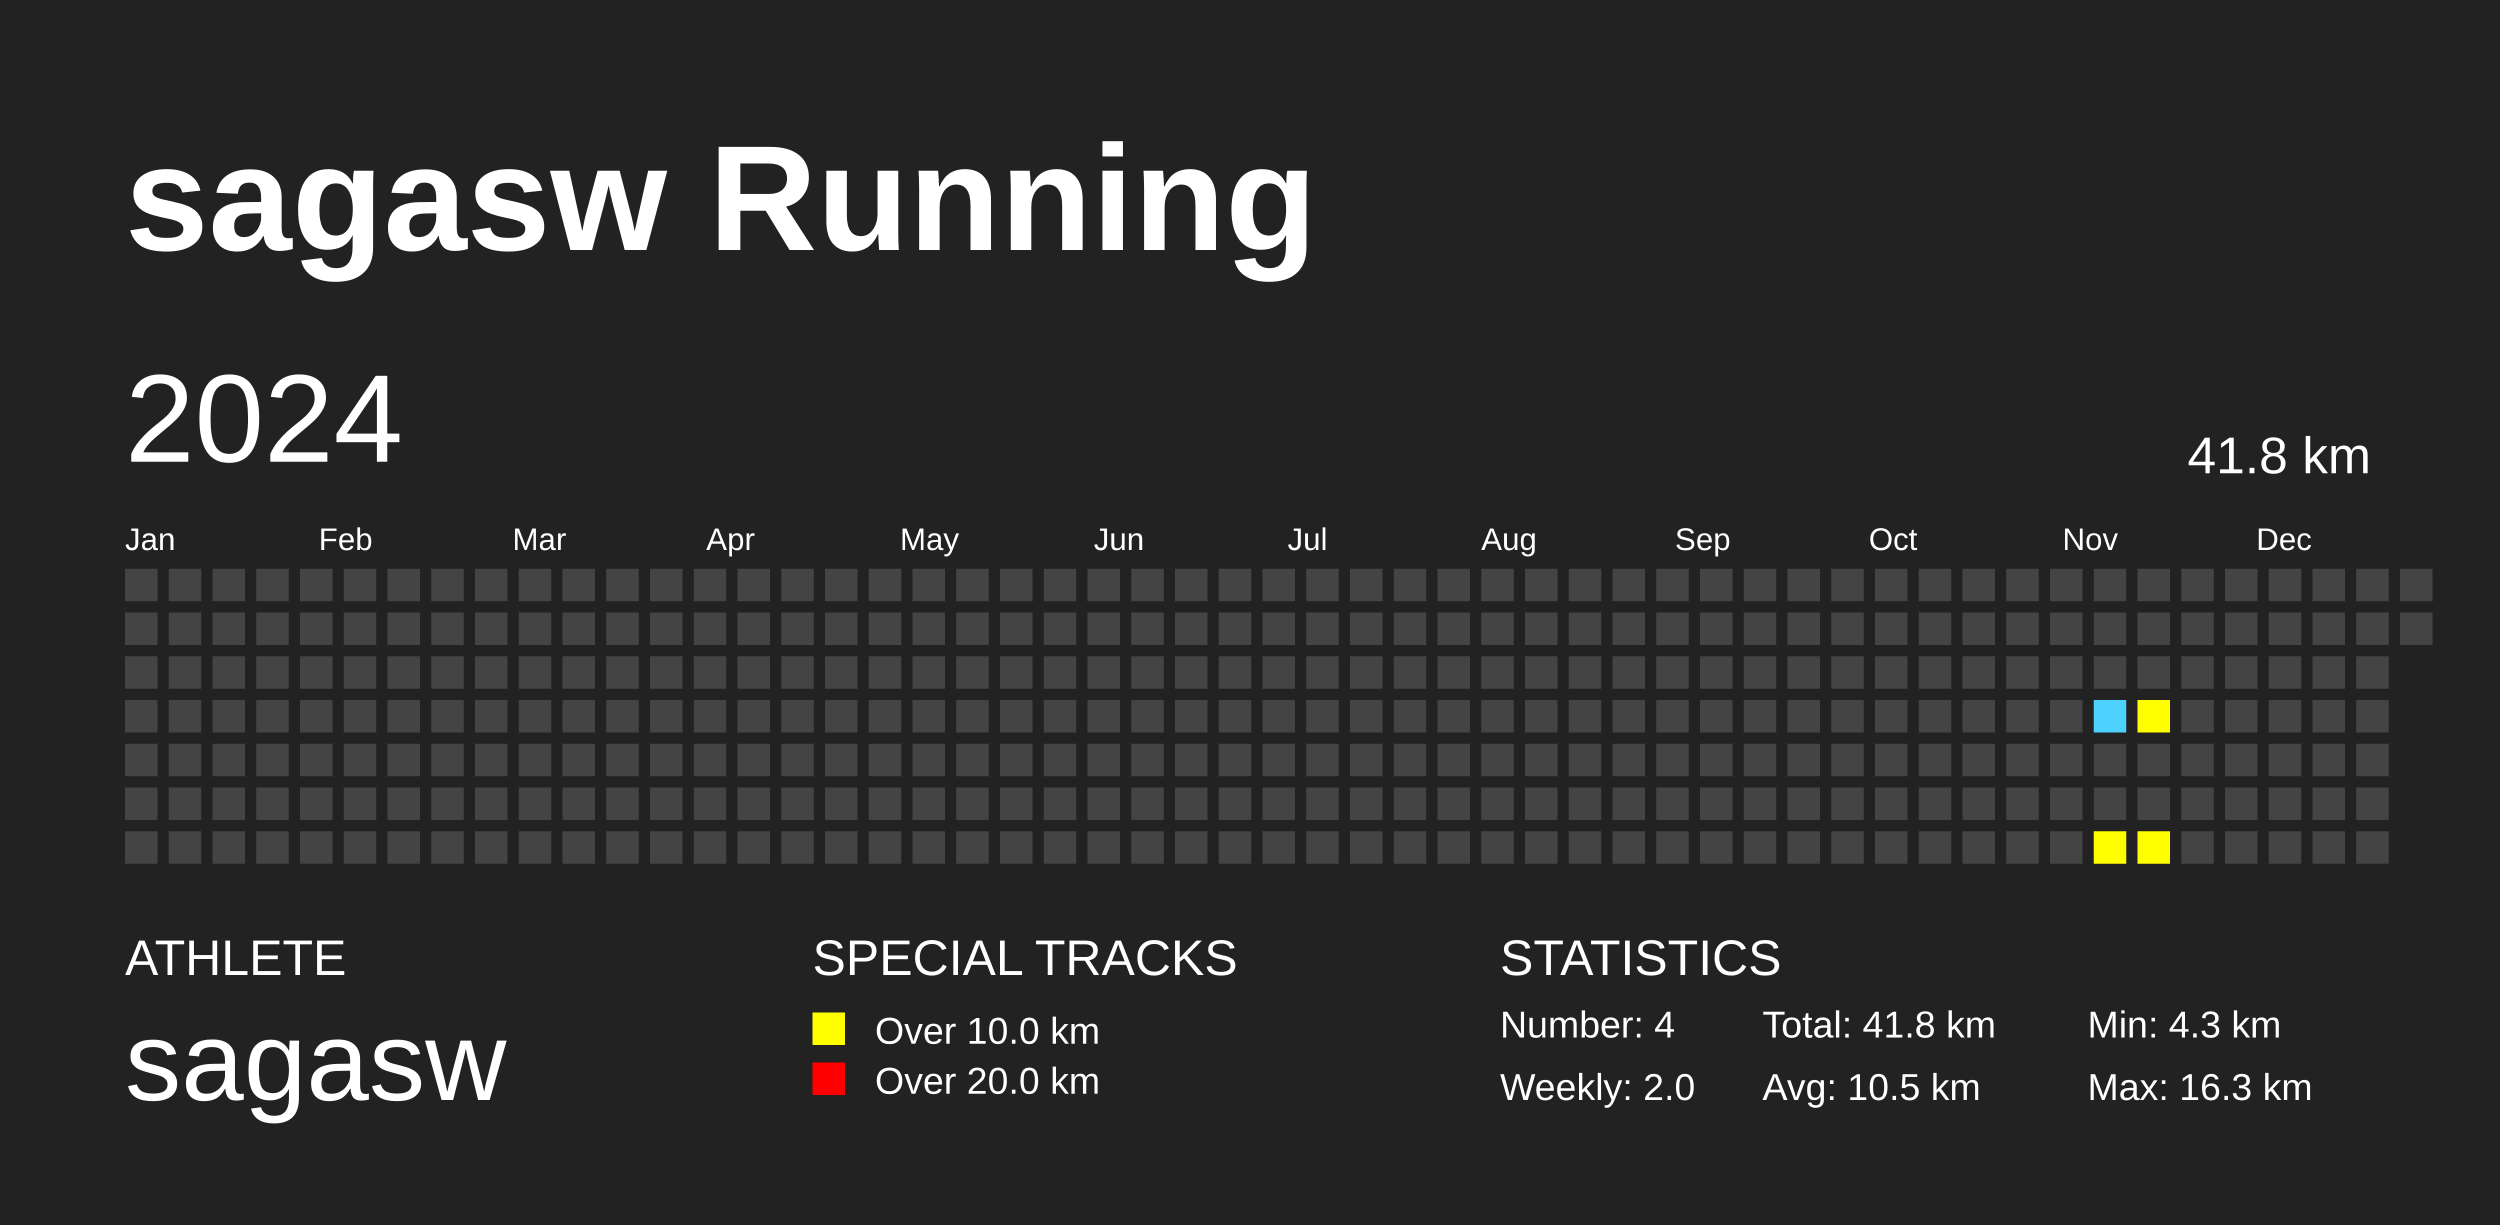
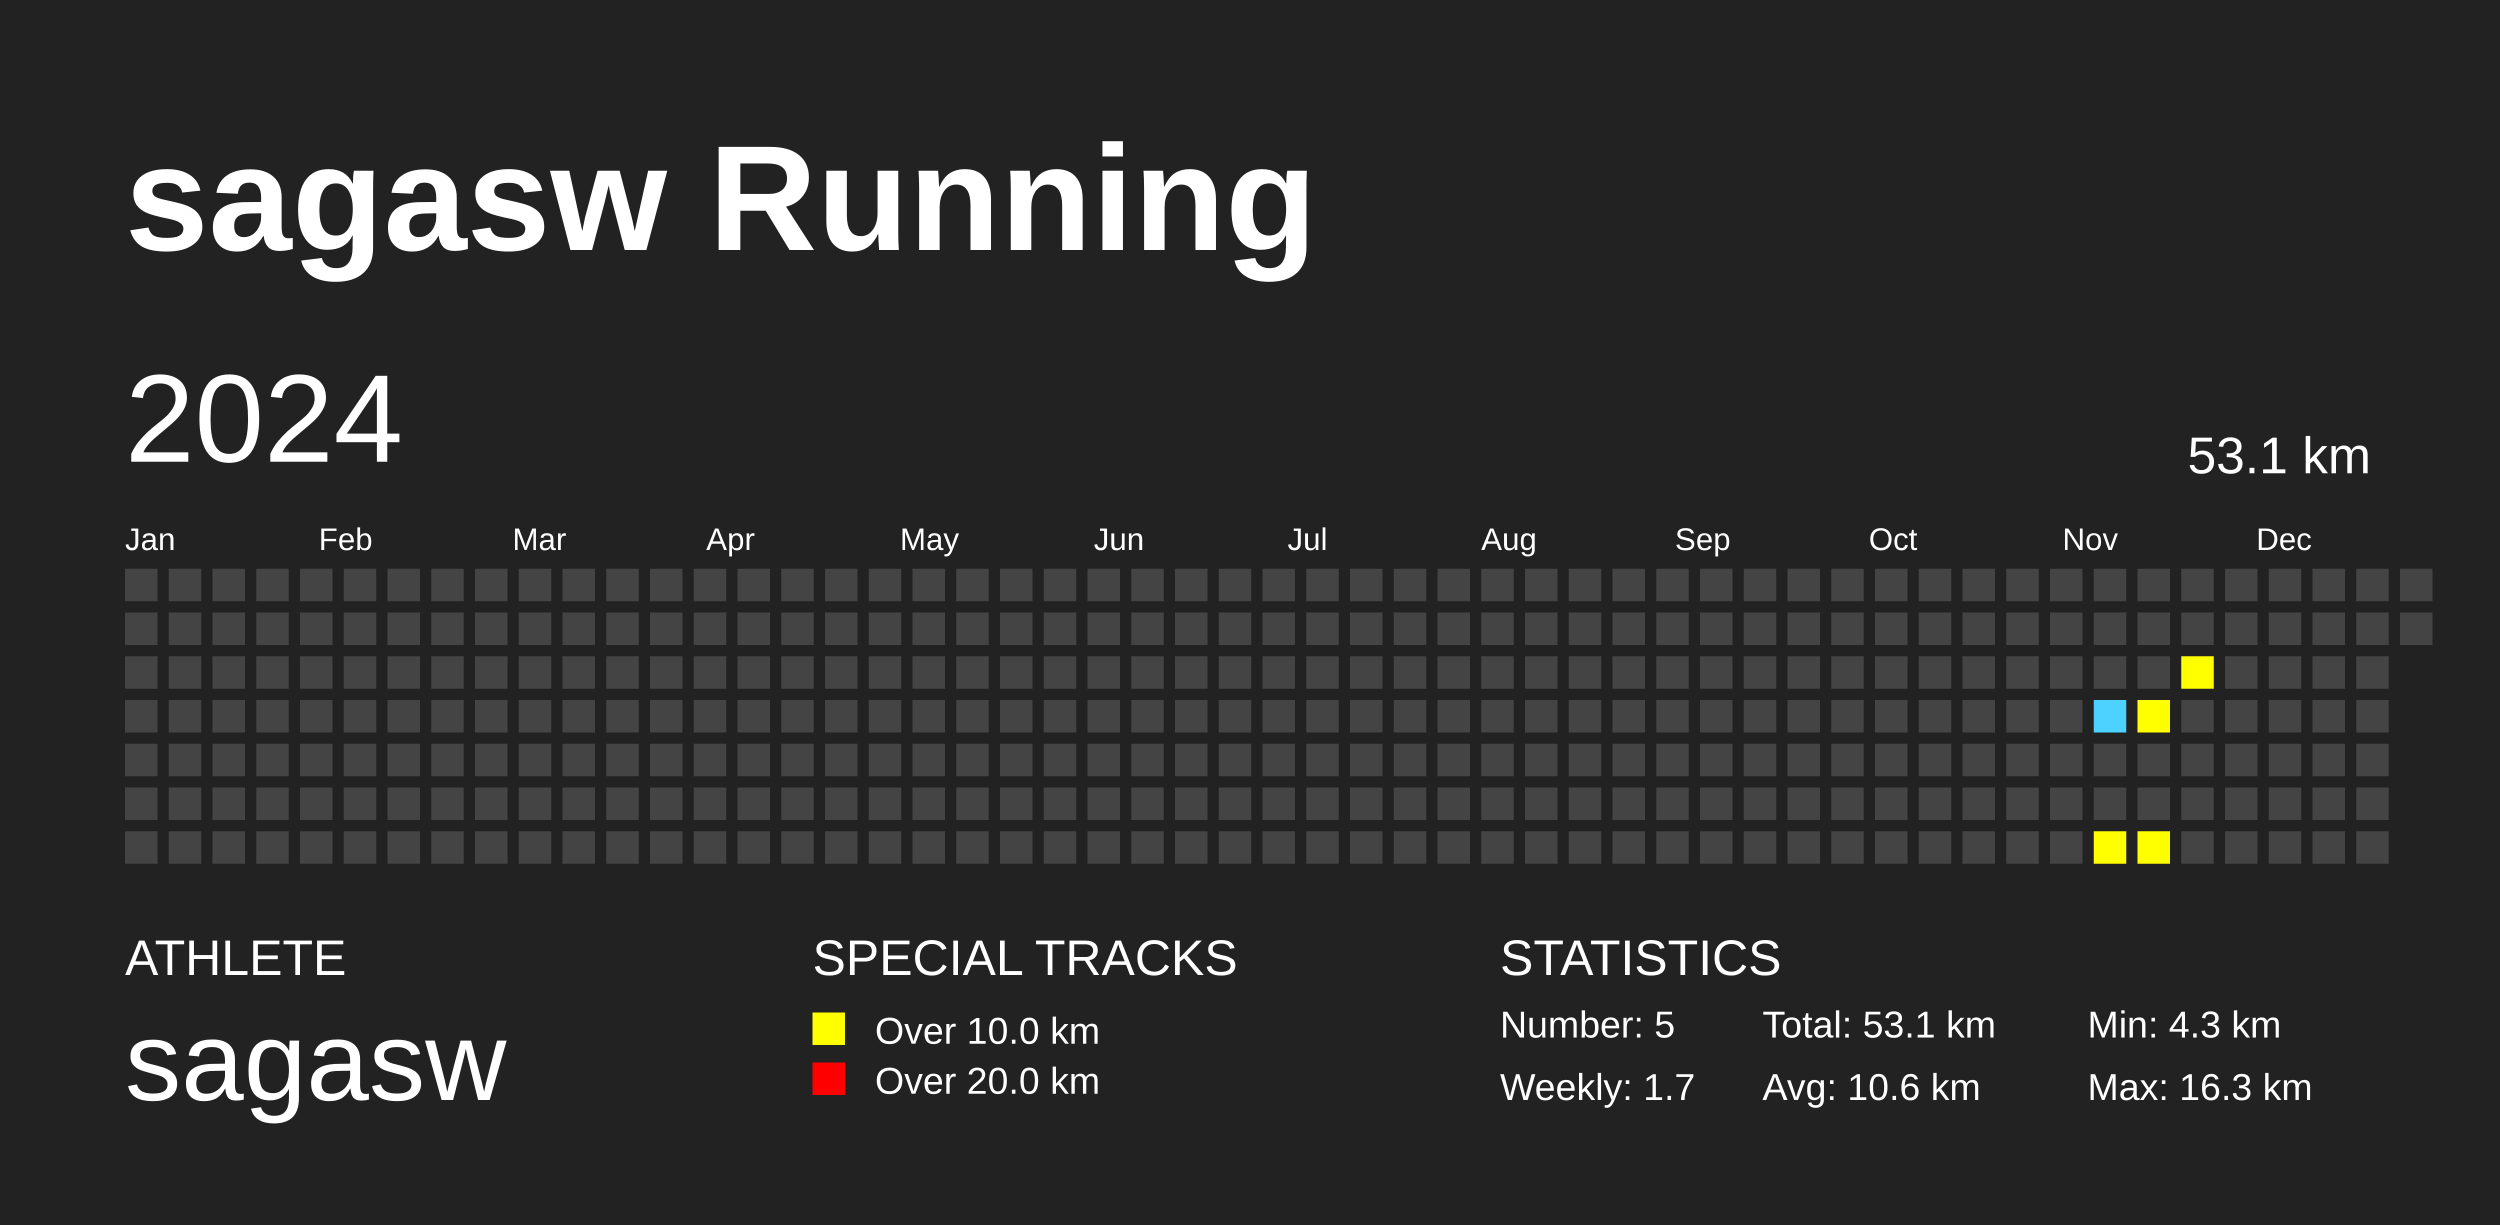
<svg xmlns="http://www.w3.org/2000/svg" baseProfile="full" height="98mm" version="1.1" viewBox="0,0,200,98" width="200mm">
  <defs />
  <rect fill="#222222" height="98" width="200" x="0" y="0" />
  <text fill="#FFFFFF" style="font-size:12px; font-family:Arial; font-weight:bold;" x="10" y="20">sagasw Running</text>
  <text fill="#FFFFFF" style="font-size:4px; font-family:Arial" x="10" y="78">ATHLETE</text>
  <text fill="#FFFFFF" style="font-size:9px; font-family:Arial" x="10" y="88">sagasw</text>
  <text fill="#FFFFFF" style="font-size:4px; font-family:Arial" x="65" y="78">SPECIAL TRACKS</text>
  <rect fill="yellow" height="2.6" width="2.6" x="65" y="81" />
  <text fill="#FFFFFF" style="font-size:3px; font-family:Arial" x="70" y="83.5">Over 10.0 km</text>
  <rect fill="red" height="2.6" width="2.6" x="65" y="85" />
  <text fill="#FFFFFF" style="font-size:3px; font-family:Arial" x="70" y="87.5">Over 20.0 km</text>
  <text fill="#FFFFFF" style="font-size:4px; font-family:Arial" x="120" y="78">STATISTICS</text>
-   <text fill="#FFFFFF" style="font-size:3px; font-family:Arial" x="120" y="83">Number: 4</text>
-   <text fill="#FFFFFF" style="font-size:3px; font-family:Arial" x="120" y="88">Weekly: 2.0</text>
-   <text fill="#FFFFFF" style="font-size:3px; font-family:Arial" x="141" y="83">Total: 41.8 km</text>
-   <text fill="#FFFFFF" style="font-size:3px; font-family:Arial" x="141" y="88">Avg: 10.5 km</text>
+   <text fill="#FFFFFF" style="font-size:3px; font-family:Arial" x="120" y="83">Number: 5</text>
+   <text fill="#FFFFFF" style="font-size:3px; font-family:Arial" x="120" y="88">Weekly: 1.7</text>
+   <text fill="#FFFFFF" style="font-size:3px; font-family:Arial" x="141" y="83">Total: 53.1 km</text>
+   <text fill="#FFFFFF" style="font-size:3px; font-family:Arial" x="141" y="88">Avg: 10.6 km</text>
  <text fill="#FFFFFF" style="font-size:3px; font-family:Arial" x="167" y="83">Min: 4.3 km</text>
  <text fill="#FFFFFF" style="font-size:3px; font-family:Arial" x="167" y="88">Max: 16.3 km</text>
  <text dominant-baseline="hanging" fill="#FFFFFF" style="font-size:10.0px; font-family:Arial;" x="10" y="30">2024</text>
-   <text dominant-baseline="hanging" fill="#FFFFFF" style="font-size:4.125px; font-family:Arial;" x="175" y="35">41.8 km</text>
+   <text dominant-baseline="hanging" fill="#FFFFFF" style="font-size:4.125px; font-family:Arial;" x="175" y="35">53.1 km</text>
  <text fill="#FFFFFF" style="font-size:2.5px; font-family:Arial" x="10.0" y="44">Jan</text>
  <text fill="#FFFFFF" style="font-size:2.5px; font-family:Arial" x="25.5" y="44">Feb</text>
  <text fill="#FFFFFF" style="font-size:2.5px; font-family:Arial" x="41.0" y="44">Mar</text>
  <text fill="#FFFFFF" style="font-size:2.5px; font-family:Arial" x="56.5" y="44">Apr</text>
  <text fill="#FFFFFF" style="font-size:2.5px; font-family:Arial" x="72.0" y="44">May</text>
  <text fill="#FFFFFF" style="font-size:2.5px; font-family:Arial" x="87.5" y="44">Jun</text>
  <text fill="#FFFFFF" style="font-size:2.5px; font-family:Arial" x="103.0" y="44">Jul</text>
  <text fill="#FFFFFF" style="font-size:2.5px; font-family:Arial" x="118.5" y="44">Aug</text>
  <text fill="#FFFFFF" style="font-size:2.5px; font-family:Arial" x="134.0" y="44">Sep</text>
  <text fill="#FFFFFF" style="font-size:2.5px; font-family:Arial" x="149.5" y="44">Oct</text>
  <text fill="#FFFFFF" style="font-size:2.5px; font-family:Arial" x="165.0" y="44">Nov</text>
  <text fill="#FFFFFF" style="font-size:2.5px; font-family:Arial" x="180.5" y="44">Dec</text>
  <rect fill="#444444" height="2.6" width="2.6" x="10.0" y="45.5" />
  <rect fill="#444444" height="2.6" width="2.6" x="10.0" y="49.0" />
  <rect fill="#444444" height="2.6" width="2.6" x="10.0" y="52.5" />
  <rect fill="#444444" height="2.6" width="2.6" x="10.0" y="56.0" />
  <rect fill="#444444" height="2.6" width="2.6" x="10.0" y="59.5" />
  <rect fill="#444444" height="2.6" width="2.6" x="10.0" y="63.0" />
  <rect fill="#444444" height="2.6" width="2.6" x="10.0" y="66.5" />
  <rect fill="#444444" height="2.6" width="2.6" x="13.5" y="45.5" />
  <rect fill="#444444" height="2.6" width="2.6" x="13.5" y="49.0" />
  <rect fill="#444444" height="2.6" width="2.6" x="13.5" y="52.5" />
  <rect fill="#444444" height="2.6" width="2.6" x="13.5" y="56.0" />
  <rect fill="#444444" height="2.6" width="2.6" x="13.5" y="59.5" />
  <rect fill="#444444" height="2.6" width="2.6" x="13.5" y="63.0" />
  <rect fill="#444444" height="2.6" width="2.6" x="13.5" y="66.5" />
  <rect fill="#444444" height="2.6" width="2.6" x="17.0" y="45.5" />
  <rect fill="#444444" height="2.6" width="2.6" x="17.0" y="49.0" />
  <rect fill="#444444" height="2.6" width="2.6" x="17.0" y="52.5" />
  <rect fill="#444444" height="2.6" width="2.6" x="17.0" y="56.0" />
  <rect fill="#444444" height="2.6" width="2.6" x="17.0" y="59.5" />
  <rect fill="#444444" height="2.6" width="2.6" x="17.0" y="63.0" />
  <rect fill="#444444" height="2.6" width="2.6" x="17.0" y="66.5" />
  <rect fill="#444444" height="2.6" width="2.6" x="20.5" y="45.5" />
  <rect fill="#444444" height="2.6" width="2.6" x="20.5" y="49.0" />
  <rect fill="#444444" height="2.6" width="2.6" x="20.5" y="52.5" />
  <rect fill="#444444" height="2.6" width="2.6" x="20.5" y="56.0" />
  <rect fill="#444444" height="2.6" width="2.6" x="20.5" y="59.5" />
  <rect fill="#444444" height="2.6" width="2.6" x="20.5" y="63.0" />
  <rect fill="#444444" height="2.6" width="2.6" x="20.5" y="66.5" />
  <rect fill="#444444" height="2.6" width="2.6" x="24.0" y="45.5" />
  <rect fill="#444444" height="2.6" width="2.6" x="24.0" y="49.0" />
  <rect fill="#444444" height="2.6" width="2.6" x="24.0" y="52.5" />
  <rect fill="#444444" height="2.6" width="2.6" x="24.0" y="56.0" />
  <rect fill="#444444" height="2.6" width="2.6" x="24.0" y="59.5" />
  <rect fill="#444444" height="2.6" width="2.6" x="24.0" y="63.0" />
  <rect fill="#444444" height="2.6" width="2.6" x="24.0" y="66.5" />
  <rect fill="#444444" height="2.6" width="2.6" x="27.5" y="45.5" />
  <rect fill="#444444" height="2.6" width="2.6" x="27.5" y="49.0" />
  <rect fill="#444444" height="2.6" width="2.6" x="27.5" y="52.5" />
  <rect fill="#444444" height="2.6" width="2.6" x="27.5" y="56.0" />
  <rect fill="#444444" height="2.6" width="2.6" x="27.5" y="59.5" />
  <rect fill="#444444" height="2.6" width="2.6" x="27.5" y="63.0" />
  <rect fill="#444444" height="2.6" width="2.6" x="27.5" y="66.5" />
  <rect fill="#444444" height="2.6" width="2.6" x="31.0" y="45.5" />
  <rect fill="#444444" height="2.6" width="2.6" x="31.0" y="49.0" />
  <rect fill="#444444" height="2.6" width="2.6" x="31.0" y="52.5" />
  <rect fill="#444444" height="2.6" width="2.6" x="31.0" y="56.0" />
  <rect fill="#444444" height="2.6" width="2.6" x="31.0" y="59.5" />
  <rect fill="#444444" height="2.6" width="2.6" x="31.0" y="63.0" />
  <rect fill="#444444" height="2.6" width="2.6" x="31.0" y="66.5" />
  <rect fill="#444444" height="2.6" width="2.6" x="34.5" y="45.5" />
  <rect fill="#444444" height="2.6" width="2.6" x="34.5" y="49.0" />
  <rect fill="#444444" height="2.6" width="2.6" x="34.5" y="52.5" />
  <rect fill="#444444" height="2.6" width="2.6" x="34.5" y="56.0" />
  <rect fill="#444444" height="2.6" width="2.6" x="34.5" y="59.5" />
  <rect fill="#444444" height="2.6" width="2.6" x="34.5" y="63.0" />
  <rect fill="#444444" height="2.6" width="2.6" x="34.5" y="66.5" />
  <rect fill="#444444" height="2.6" width="2.6" x="38.0" y="45.5" />
  <rect fill="#444444" height="2.6" width="2.6" x="38.0" y="49.0" />
  <rect fill="#444444" height="2.6" width="2.6" x="38.0" y="52.5" />
  <rect fill="#444444" height="2.6" width="2.6" x="38.0" y="56.0" />
  <rect fill="#444444" height="2.6" width="2.6" x="38.0" y="59.5" />
  <rect fill="#444444" height="2.6" width="2.6" x="38.0" y="63.0" />
  <rect fill="#444444" height="2.6" width="2.6" x="38.0" y="66.5" />
  <rect fill="#444444" height="2.6" width="2.6" x="41.5" y="45.5" />
  <rect fill="#444444" height="2.6" width="2.6" x="41.5" y="49.0" />
  <rect fill="#444444" height="2.6" width="2.6" x="41.5" y="52.5" />
  <rect fill="#444444" height="2.6" width="2.6" x="41.5" y="56.0" />
  <rect fill="#444444" height="2.6" width="2.6" x="41.5" y="59.5" />
  <rect fill="#444444" height="2.6" width="2.6" x="41.5" y="63.0" />
  <rect fill="#444444" height="2.6" width="2.6" x="41.5" y="66.5" />
  <rect fill="#444444" height="2.6" width="2.6" x="45.0" y="45.5" />
  <rect fill="#444444" height="2.6" width="2.6" x="45.0" y="49.0" />
  <rect fill="#444444" height="2.6" width="2.6" x="45.0" y="52.5" />
  <rect fill="#444444" height="2.6" width="2.6" x="45.0" y="56.0" />
  <rect fill="#444444" height="2.6" width="2.6" x="45.0" y="59.5" />
  <rect fill="#444444" height="2.6" width="2.6" x="45.0" y="63.0" />
  <rect fill="#444444" height="2.6" width="2.6" x="45.0" y="66.5" />
  <rect fill="#444444" height="2.6" width="2.6" x="48.5" y="45.5" />
  <rect fill="#444444" height="2.6" width="2.6" x="48.5" y="49.0" />
  <rect fill="#444444" height="2.6" width="2.6" x="48.5" y="52.5" />
  <rect fill="#444444" height="2.6" width="2.6" x="48.5" y="56.0" />
  <rect fill="#444444" height="2.6" width="2.6" x="48.5" y="59.5" />
  <rect fill="#444444" height="2.6" width="2.6" x="48.5" y="63.0" />
  <rect fill="#444444" height="2.6" width="2.6" x="48.5" y="66.5" />
  <rect fill="#444444" height="2.6" width="2.6" x="52.0" y="45.5" />
  <rect fill="#444444" height="2.6" width="2.6" x="52.0" y="49.0" />
  <rect fill="#444444" height="2.6" width="2.6" x="52.0" y="52.5" />
  <rect fill="#444444" height="2.6" width="2.6" x="52.0" y="56.0" />
  <rect fill="#444444" height="2.6" width="2.6" x="52.0" y="59.5" />
  <rect fill="#444444" height="2.6" width="2.6" x="52.0" y="63.0" />
  <rect fill="#444444" height="2.6" width="2.6" x="52.0" y="66.5" />
  <rect fill="#444444" height="2.6" width="2.6" x="55.5" y="45.5" />
  <rect fill="#444444" height="2.6" width="2.6" x="55.5" y="49.0" />
  <rect fill="#444444" height="2.6" width="2.6" x="55.5" y="52.5" />
  <rect fill="#444444" height="2.6" width="2.6" x="55.5" y="56.0" />
  <rect fill="#444444" height="2.6" width="2.6" x="55.5" y="59.5" />
  <rect fill="#444444" height="2.6" width="2.6" x="55.5" y="63.0" />
  <rect fill="#444444" height="2.6" width="2.6" x="55.5" y="66.5" />
  <rect fill="#444444" height="2.6" width="2.6" x="59.0" y="45.5" />
  <rect fill="#444444" height="2.6" width="2.6" x="59.0" y="49.0" />
  <rect fill="#444444" height="2.6" width="2.6" x="59.0" y="52.5" />
  <rect fill="#444444" height="2.6" width="2.6" x="59.0" y="56.0" />
  <rect fill="#444444" height="2.6" width="2.6" x="59.0" y="59.5" />
  <rect fill="#444444" height="2.6" width="2.6" x="59.0" y="63.0" />
  <rect fill="#444444" height="2.6" width="2.6" x="59.0" y="66.5" />
  <rect fill="#444444" height="2.6" width="2.6" x="62.5" y="45.5" />
  <rect fill="#444444" height="2.6" width="2.6" x="62.5" y="49.0" />
  <rect fill="#444444" height="2.6" width="2.6" x="62.5" y="52.5" />
  <rect fill="#444444" height="2.6" width="2.6" x="62.5" y="56.0" />
  <rect fill="#444444" height="2.6" width="2.6" x="62.5" y="59.5" />
  <rect fill="#444444" height="2.6" width="2.6" x="62.5" y="63.0" />
  <rect fill="#444444" height="2.6" width="2.6" x="62.5" y="66.5" />
  <rect fill="#444444" height="2.6" width="2.6" x="66.0" y="45.5" />
  <rect fill="#444444" height="2.6" width="2.6" x="66.0" y="49.0" />
  <rect fill="#444444" height="2.6" width="2.6" x="66.0" y="52.5" />
  <rect fill="#444444" height="2.6" width="2.6" x="66.0" y="56.0" />
  <rect fill="#444444" height="2.6" width="2.6" x="66.0" y="59.5" />
  <rect fill="#444444" height="2.6" width="2.6" x="66.0" y="63.0" />
  <rect fill="#444444" height="2.6" width="2.6" x="66.0" y="66.5" />
  <rect fill="#444444" height="2.6" width="2.6" x="69.5" y="45.5" />
  <rect fill="#444444" height="2.6" width="2.6" x="69.5" y="49.0" />
  <rect fill="#444444" height="2.6" width="2.6" x="69.5" y="52.5" />
  <rect fill="#444444" height="2.6" width="2.6" x="69.5" y="56.0" />
  <rect fill="#444444" height="2.6" width="2.6" x="69.5" y="59.5" />
  <rect fill="#444444" height="2.6" width="2.6" x="69.5" y="63.0" />
  <rect fill="#444444" height="2.6" width="2.6" x="69.5" y="66.5" />
  <rect fill="#444444" height="2.6" width="2.6" x="73.0" y="45.5" />
  <rect fill="#444444" height="2.6" width="2.6" x="73.0" y="49.0" />
  <rect fill="#444444" height="2.6" width="2.6" x="73.0" y="52.5" />
  <rect fill="#444444" height="2.6" width="2.6" x="73.0" y="56.0" />
  <rect fill="#444444" height="2.6" width="2.6" x="73.0" y="59.5" />
  <rect fill="#444444" height="2.6" width="2.6" x="73.0" y="63.0" />
  <rect fill="#444444" height="2.6" width="2.6" x="73.0" y="66.5" />
  <rect fill="#444444" height="2.6" width="2.6" x="76.5" y="45.5" />
  <rect fill="#444444" height="2.6" width="2.6" x="76.5" y="49.0" />
  <rect fill="#444444" height="2.6" width="2.6" x="76.5" y="52.5" />
  <rect fill="#444444" height="2.6" width="2.6" x="76.5" y="56.0" />
  <rect fill="#444444" height="2.6" width="2.6" x="76.5" y="59.5" />
  <rect fill="#444444" height="2.6" width="2.6" x="76.5" y="63.0" />
  <rect fill="#444444" height="2.6" width="2.6" x="76.5" y="66.5" />
  <rect fill="#444444" height="2.6" width="2.6" x="80.0" y="45.5" />
  <rect fill="#444444" height="2.6" width="2.6" x="80.0" y="49.0" />
  <rect fill="#444444" height="2.6" width="2.6" x="80.0" y="52.5" />
  <rect fill="#444444" height="2.6" width="2.6" x="80.0" y="56.0" />
  <rect fill="#444444" height="2.6" width="2.6" x="80.0" y="59.5" />
  <rect fill="#444444" height="2.6" width="2.6" x="80.0" y="63.0" />
  <rect fill="#444444" height="2.6" width="2.6" x="80.0" y="66.5" />
  <rect fill="#444444" height="2.6" width="2.6" x="83.5" y="45.5" />
  <rect fill="#444444" height="2.6" width="2.6" x="83.5" y="49.0" />
  <rect fill="#444444" height="2.6" width="2.6" x="83.5" y="52.5" />
  <rect fill="#444444" height="2.6" width="2.6" x="83.5" y="56.0" />
  <rect fill="#444444" height="2.6" width="2.6" x="83.5" y="59.5" />
  <rect fill="#444444" height="2.6" width="2.6" x="83.5" y="63.0" />
  <rect fill="#444444" height="2.6" width="2.6" x="83.5" y="66.5" />
  <rect fill="#444444" height="2.6" width="2.6" x="87.0" y="45.5" />
  <rect fill="#444444" height="2.6" width="2.6" x="87.0" y="49.0" />
  <rect fill="#444444" height="2.6" width="2.6" x="87.0" y="52.5" />
  <rect fill="#444444" height="2.6" width="2.6" x="87.0" y="56.0" />
  <rect fill="#444444" height="2.6" width="2.6" x="87.0" y="59.5" />
  <rect fill="#444444" height="2.6" width="2.6" x="87.0" y="63.0" />
  <rect fill="#444444" height="2.6" width="2.6" x="87.0" y="66.5" />
  <rect fill="#444444" height="2.6" width="2.6" x="90.5" y="45.5" />
  <rect fill="#444444" height="2.6" width="2.6" x="90.5" y="49.0" />
  <rect fill="#444444" height="2.6" width="2.6" x="90.5" y="52.5" />
  <rect fill="#444444" height="2.6" width="2.6" x="90.5" y="56.0" />
  <rect fill="#444444" height="2.6" width="2.6" x="90.5" y="59.5" />
  <rect fill="#444444" height="2.6" width="2.6" x="90.5" y="63.0" />
  <rect fill="#444444" height="2.6" width="2.6" x="90.5" y="66.5" />
  <rect fill="#444444" height="2.6" width="2.6" x="94.0" y="45.5" />
  <rect fill="#444444" height="2.6" width="2.6" x="94.0" y="49.0" />
  <rect fill="#444444" height="2.6" width="2.6" x="94.0" y="52.5" />
  <rect fill="#444444" height="2.6" width="2.6" x="94.0" y="56.0" />
  <rect fill="#444444" height="2.6" width="2.6" x="94.0" y="59.5" />
  <rect fill="#444444" height="2.6" width="2.6" x="94.0" y="63.0" />
  <rect fill="#444444" height="2.6" width="2.6" x="94.0" y="66.5" />
  <rect fill="#444444" height="2.6" width="2.6" x="97.5" y="45.5" />
  <rect fill="#444444" height="2.6" width="2.6" x="97.5" y="49.0" />
  <rect fill="#444444" height="2.6" width="2.6" x="97.5" y="52.5" />
  <rect fill="#444444" height="2.6" width="2.6" x="97.5" y="56.0" />
  <rect fill="#444444" height="2.6" width="2.6" x="97.5" y="59.5" />
  <rect fill="#444444" height="2.6" width="2.6" x="97.5" y="63.0" />
  <rect fill="#444444" height="2.6" width="2.6" x="97.5" y="66.5" />
  <rect fill="#444444" height="2.6" width="2.6" x="101.0" y="45.5" />
  <rect fill="#444444" height="2.6" width="2.6" x="101.0" y="49.0" />
  <rect fill="#444444" height="2.6" width="2.6" x="101.0" y="52.5" />
  <rect fill="#444444" height="2.6" width="2.6" x="101.0" y="56.0" />
  <rect fill="#444444" height="2.6" width="2.6" x="101.0" y="59.5" />
  <rect fill="#444444" height="2.6" width="2.6" x="101.0" y="63.0" />
  <rect fill="#444444" height="2.6" width="2.6" x="101.0" y="66.5" />
  <rect fill="#444444" height="2.6" width="2.6" x="104.5" y="45.5" />
  <rect fill="#444444" height="2.6" width="2.6" x="104.5" y="49.0" />
  <rect fill="#444444" height="2.6" width="2.6" x="104.5" y="52.5" />
  <rect fill="#444444" height="2.6" width="2.6" x="104.5" y="56.0" />
  <rect fill="#444444" height="2.6" width="2.6" x="104.5" y="59.5" />
  <rect fill="#444444" height="2.6" width="2.6" x="104.5" y="63.0" />
  <rect fill="#444444" height="2.6" width="2.6" x="104.5" y="66.5" />
  <rect fill="#444444" height="2.6" width="2.6" x="108.0" y="45.5" />
  <rect fill="#444444" height="2.6" width="2.6" x="108.0" y="49.0" />
  <rect fill="#444444" height="2.6" width="2.6" x="108.0" y="52.5" />
  <rect fill="#444444" height="2.6" width="2.6" x="108.0" y="56.0" />
  <rect fill="#444444" height="2.6" width="2.6" x="108.0" y="59.5" />
  <rect fill="#444444" height="2.6" width="2.6" x="108.0" y="63.0" />
  <rect fill="#444444" height="2.6" width="2.6" x="108.0" y="66.5" />
  <rect fill="#444444" height="2.6" width="2.6" x="111.5" y="45.5" />
  <rect fill="#444444" height="2.6" width="2.6" x="111.5" y="49.0" />
  <rect fill="#444444" height="2.6" width="2.6" x="111.5" y="52.5" />
  <rect fill="#444444" height="2.6" width="2.6" x="111.5" y="56.0" />
  <rect fill="#444444" height="2.6" width="2.6" x="111.5" y="59.5" />
  <rect fill="#444444" height="2.6" width="2.6" x="111.5" y="63.0" />
  <rect fill="#444444" height="2.6" width="2.6" x="111.5" y="66.5" />
  <rect fill="#444444" height="2.6" width="2.6" x="115.0" y="45.5" />
  <rect fill="#444444" height="2.6" width="2.6" x="115.0" y="49.0" />
  <rect fill="#444444" height="2.6" width="2.6" x="115.0" y="52.5" />
  <rect fill="#444444" height="2.6" width="2.6" x="115.0" y="56.0" />
  <rect fill="#444444" height="2.6" width="2.6" x="115.0" y="59.5" />
  <rect fill="#444444" height="2.6" width="2.6" x="115.0" y="63.0" />
  <rect fill="#444444" height="2.6" width="2.6" x="115.0" y="66.5" />
  <rect fill="#444444" height="2.6" width="2.6" x="118.5" y="45.5" />
  <rect fill="#444444" height="2.6" width="2.6" x="118.5" y="49.0" />
  <rect fill="#444444" height="2.6" width="2.6" x="118.5" y="52.5" />
  <rect fill="#444444" height="2.6" width="2.6" x="118.5" y="56.0" />
  <rect fill="#444444" height="2.6" width="2.6" x="118.5" y="59.5" />
  <rect fill="#444444" height="2.6" width="2.6" x="118.5" y="63.0" />
  <rect fill="#444444" height="2.6" width="2.6" x="118.5" y="66.5" />
  <rect fill="#444444" height="2.6" width="2.6" x="122.0" y="45.5" />
  <rect fill="#444444" height="2.6" width="2.6" x="122.0" y="49.0" />
  <rect fill="#444444" height="2.6" width="2.6" x="122.0" y="52.5" />
  <rect fill="#444444" height="2.6" width="2.6" x="122.0" y="56.0" />
  <rect fill="#444444" height="2.6" width="2.6" x="122.0" y="59.5" />
  <rect fill="#444444" height="2.6" width="2.6" x="122.0" y="63.0" />
  <rect fill="#444444" height="2.6" width="2.6" x="122.0" y="66.5" />
  <rect fill="#444444" height="2.6" width="2.6" x="125.5" y="45.5" />
  <rect fill="#444444" height="2.6" width="2.6" x="125.5" y="49.0" />
  <rect fill="#444444" height="2.6" width="2.6" x="125.5" y="52.5" />
  <rect fill="#444444" height="2.6" width="2.6" x="125.5" y="56.0" />
  <rect fill="#444444" height="2.6" width="2.6" x="125.5" y="59.5" />
  <rect fill="#444444" height="2.6" width="2.6" x="125.5" y="63.0" />
  <rect fill="#444444" height="2.6" width="2.6" x="125.5" y="66.5" />
  <rect fill="#444444" height="2.6" width="2.6" x="129.0" y="45.5" />
  <rect fill="#444444" height="2.6" width="2.6" x="129.0" y="49.0" />
  <rect fill="#444444" height="2.6" width="2.6" x="129.0" y="52.5" />
  <rect fill="#444444" height="2.6" width="2.6" x="129.0" y="56.0" />
  <rect fill="#444444" height="2.6" width="2.6" x="129.0" y="59.5" />
  <rect fill="#444444" height="2.6" width="2.6" x="129.0" y="63.0" />
  <rect fill="#444444" height="2.6" width="2.6" x="129.0" y="66.5" />
  <rect fill="#444444" height="2.6" width="2.6" x="132.5" y="45.5" />
  <rect fill="#444444" height="2.6" width="2.6" x="132.5" y="49.0" />
  <rect fill="#444444" height="2.6" width="2.6" x="132.5" y="52.5" />
  <rect fill="#444444" height="2.6" width="2.6" x="132.5" y="56.0" />
  <rect fill="#444444" height="2.6" width="2.6" x="132.5" y="59.5" />
  <rect fill="#444444" height="2.6" width="2.6" x="132.5" y="63.0" />
  <rect fill="#444444" height="2.6" width="2.6" x="132.5" y="66.5" />
  <rect fill="#444444" height="2.6" width="2.6" x="136.0" y="45.5" />
  <rect fill="#444444" height="2.6" width="2.6" x="136.0" y="49.0" />
  <rect fill="#444444" height="2.6" width="2.6" x="136.0" y="52.5" />
  <rect fill="#444444" height="2.6" width="2.6" x="136.0" y="56.0" />
  <rect fill="#444444" height="2.6" width="2.6" x="136.0" y="59.5" />
  <rect fill="#444444" height="2.6" width="2.6" x="136.0" y="63.0" />
  <rect fill="#444444" height="2.6" width="2.6" x="136.0" y="66.5" />
  <rect fill="#444444" height="2.6" width="2.6" x="139.5" y="45.5" />
  <rect fill="#444444" height="2.6" width="2.6" x="139.5" y="49.0" />
  <rect fill="#444444" height="2.6" width="2.6" x="139.5" y="52.5" />
  <rect fill="#444444" height="2.6" width="2.6" x="139.5" y="56.0" />
  <rect fill="#444444" height="2.6" width="2.6" x="139.5" y="59.5" />
  <rect fill="#444444" height="2.6" width="2.6" x="139.5" y="63.0" />
  <rect fill="#444444" height="2.6" width="2.6" x="139.5" y="66.5" />
  <rect fill="#444444" height="2.6" width="2.6" x="143.0" y="45.5" />
  <rect fill="#444444" height="2.6" width="2.6" x="143.0" y="49.0" />
  <rect fill="#444444" height="2.6" width="2.6" x="143.0" y="52.5" />
  <rect fill="#444444" height="2.6" width="2.6" x="143.0" y="56.0" />
  <rect fill="#444444" height="2.6" width="2.6" x="143.0" y="59.5" />
  <rect fill="#444444" height="2.6" width="2.6" x="143.0" y="63.0" />
  <rect fill="#444444" height="2.6" width="2.6" x="143.0" y="66.5" />
  <rect fill="#444444" height="2.6" width="2.6" x="146.5" y="45.5" />
  <rect fill="#444444" height="2.6" width="2.6" x="146.5" y="49.0" />
  <rect fill="#444444" height="2.6" width="2.6" x="146.5" y="52.5" />
  <rect fill="#444444" height="2.6" width="2.6" x="146.5" y="56.0" />
  <rect fill="#444444" height="2.6" width="2.6" x="146.5" y="59.5" />
  <rect fill="#444444" height="2.6" width="2.6" x="146.5" y="63.0" />
  <rect fill="#444444" height="2.6" width="2.6" x="146.5" y="66.5" />
  <rect fill="#444444" height="2.6" width="2.6" x="150.0" y="45.5" />
  <rect fill="#444444" height="2.6" width="2.6" x="150.0" y="49.0" />
  <rect fill="#444444" height="2.6" width="2.6" x="150.0" y="52.5" />
  <rect fill="#444444" height="2.6" width="2.6" x="150.0" y="56.0" />
  <rect fill="#444444" height="2.6" width="2.6" x="150.0" y="59.5" />
  <rect fill="#444444" height="2.6" width="2.6" x="150.0" y="63.0" />
  <rect fill="#444444" height="2.6" width="2.6" x="150.0" y="66.5" />
  <rect fill="#444444" height="2.6" width="2.6" x="153.5" y="45.5" />
  <rect fill="#444444" height="2.6" width="2.6" x="153.5" y="49.0" />
  <rect fill="#444444" height="2.6" width="2.6" x="153.5" y="52.5" />
  <rect fill="#444444" height="2.6" width="2.6" x="153.5" y="56.0" />
  <rect fill="#444444" height="2.6" width="2.6" x="153.5" y="59.5" />
  <rect fill="#444444" height="2.6" width="2.6" x="153.5" y="63.0" />
  <rect fill="#444444" height="2.6" width="2.6" x="153.5" y="66.5" />
  <rect fill="#444444" height="2.6" width="2.6" x="157.0" y="45.5" />
  <rect fill="#444444" height="2.6" width="2.6" x="157.0" y="49.0" />
  <rect fill="#444444" height="2.6" width="2.6" x="157.0" y="52.5" />
  <rect fill="#444444" height="2.6" width="2.6" x="157.0" y="56.0" />
  <rect fill="#444444" height="2.6" width="2.6" x="157.0" y="59.5" />
  <rect fill="#444444" height="2.6" width="2.6" x="157.0" y="63.0" />
  <rect fill="#444444" height="2.6" width="2.6" x="157.0" y="66.5" />
  <rect fill="#444444" height="2.6" width="2.6" x="160.5" y="45.5" />
  <rect fill="#444444" height="2.6" width="2.6" x="160.5" y="49.0" />
  <rect fill="#444444" height="2.6" width="2.6" x="160.5" y="52.5" />
  <rect fill="#444444" height="2.6" width="2.6" x="160.5" y="56.0" />
  <rect fill="#444444" height="2.6" width="2.6" x="160.5" y="59.5" />
  <rect fill="#444444" height="2.6" width="2.6" x="160.5" y="63.0" />
  <rect fill="#444444" height="2.6" width="2.6" x="160.5" y="66.5" />
  <rect fill="#444444" height="2.6" width="2.6" x="164.0" y="45.5" />
  <rect fill="#444444" height="2.6" width="2.6" x="164.0" y="49.0" />
  <rect fill="#444444" height="2.6" width="2.6" x="164.0" y="52.5" />
  <rect fill="#444444" height="2.6" width="2.6" x="164.0" y="56.0" />
  <rect fill="#444444" height="2.6" width="2.6" x="164.0" y="59.5" />
  <rect fill="#444444" height="2.6" width="2.6" x="164.0" y="63.0" />
  <rect fill="#444444" height="2.6" width="2.6" x="164.0" y="66.5" />
  <rect fill="#444444" height="2.6" width="2.6" x="167.5" y="45.5" />
  <rect fill="#444444" height="2.6" width="2.6" x="167.5" y="49.0" />
  <rect fill="#444444" height="2.6" width="2.6" x="167.5" y="52.5" />
  <rect fill="#4DD2FF" height="2.6" width="2.6" x="167.5" y="56.0" />
  <rect fill="#444444" height="2.6" width="2.6" x="167.5" y="59.5" />
  <rect fill="#444444" height="2.6" width="2.6" x="167.5" y="63.0" />
  <rect fill="yellow" height="2.6" width="2.6" x="167.5" y="66.5" />
  <rect fill="#444444" height="2.6" width="2.6" x="171.0" y="45.5" />
  <rect fill="#444444" height="2.6" width="2.6" x="171.0" y="49.0" />
  <rect fill="#444444" height="2.6" width="2.6" x="171.0" y="52.5" />
  <rect fill="yellow" height="2.6" width="2.6" x="171.0" y="56.0" />
  <rect fill="#444444" height="2.6" width="2.6" x="171.0" y="59.5" />
  <rect fill="#444444" height="2.6" width="2.6" x="171.0" y="63.0" />
  <rect fill="yellow" height="2.6" width="2.6" x="171.0" y="66.5" />
  <rect fill="#444444" height="2.6" width="2.6" x="174.5" y="45.5" />
  <rect fill="#444444" height="2.6" width="2.6" x="174.5" y="49.0" />
-   <rect fill="#444444" height="2.6" width="2.6" x="174.5" y="52.5" />
+   <rect fill="yellow" height="2.6" width="2.6" x="174.5" y="52.5" />
  <rect fill="#444444" height="2.6" width="2.6" x="174.5" y="56.0" />
  <rect fill="#444444" height="2.6" width="2.6" x="174.5" y="59.5" />
  <rect fill="#444444" height="2.6" width="2.6" x="174.5" y="63.0" />
  <rect fill="#444444" height="2.6" width="2.6" x="174.5" y="66.5" />
  <rect fill="#444444" height="2.6" width="2.6" x="178.0" y="45.5" />
  <rect fill="#444444" height="2.6" width="2.6" x="178.0" y="49.0" />
  <rect fill="#444444" height="2.6" width="2.6" x="178.0" y="52.5" />
  <rect fill="#444444" height="2.6" width="2.6" x="178.0" y="56.0" />
  <rect fill="#444444" height="2.6" width="2.6" x="178.0" y="59.5" />
  <rect fill="#444444" height="2.6" width="2.6" x="178.0" y="63.0" />
  <rect fill="#444444" height="2.6" width="2.6" x="178.0" y="66.5" />
  <rect fill="#444444" height="2.6" width="2.6" x="181.5" y="45.5" />
  <rect fill="#444444" height="2.6" width="2.6" x="181.5" y="49.0" />
  <rect fill="#444444" height="2.6" width="2.6" x="181.5" y="52.5" />
  <rect fill="#444444" height="2.6" width="2.6" x="181.5" y="56.0" />
  <rect fill="#444444" height="2.6" width="2.6" x="181.5" y="59.5" />
  <rect fill="#444444" height="2.6" width="2.6" x="181.5" y="63.0" />
  <rect fill="#444444" height="2.6" width="2.6" x="181.5" y="66.5" />
  <rect fill="#444444" height="2.6" width="2.6" x="185.0" y="45.5" />
  <rect fill="#444444" height="2.6" width="2.6" x="185.0" y="49.0" />
  <rect fill="#444444" height="2.6" width="2.6" x="185.0" y="52.5" />
  <rect fill="#444444" height="2.6" width="2.6" x="185.0" y="56.0" />
  <rect fill="#444444" height="2.6" width="2.6" x="185.0" y="59.5" />
  <rect fill="#444444" height="2.6" width="2.6" x="185.0" y="63.0" />
  <rect fill="#444444" height="2.6" width="2.6" x="185.0" y="66.5" />
  <rect fill="#444444" height="2.6" width="2.6" x="188.5" y="45.5" />
  <rect fill="#444444" height="2.6" width="2.6" x="188.5" y="49.0" />
  <rect fill="#444444" height="2.6" width="2.6" x="188.5" y="52.5" />
  <rect fill="#444444" height="2.6" width="2.6" x="188.5" y="56.0" />
  <rect fill="#444444" height="2.6" width="2.6" x="188.5" y="59.5" />
  <rect fill="#444444" height="2.6" width="2.6" x="188.5" y="63.0" />
  <rect fill="#444444" height="2.6" width="2.6" x="188.5" y="66.5" />
  <rect fill="#444444" height="2.6" width="2.6" x="192.0" y="45.5" />
  <rect fill="#444444" height="2.6" width="2.6" x="192.0" y="49.0" />
</svg>
